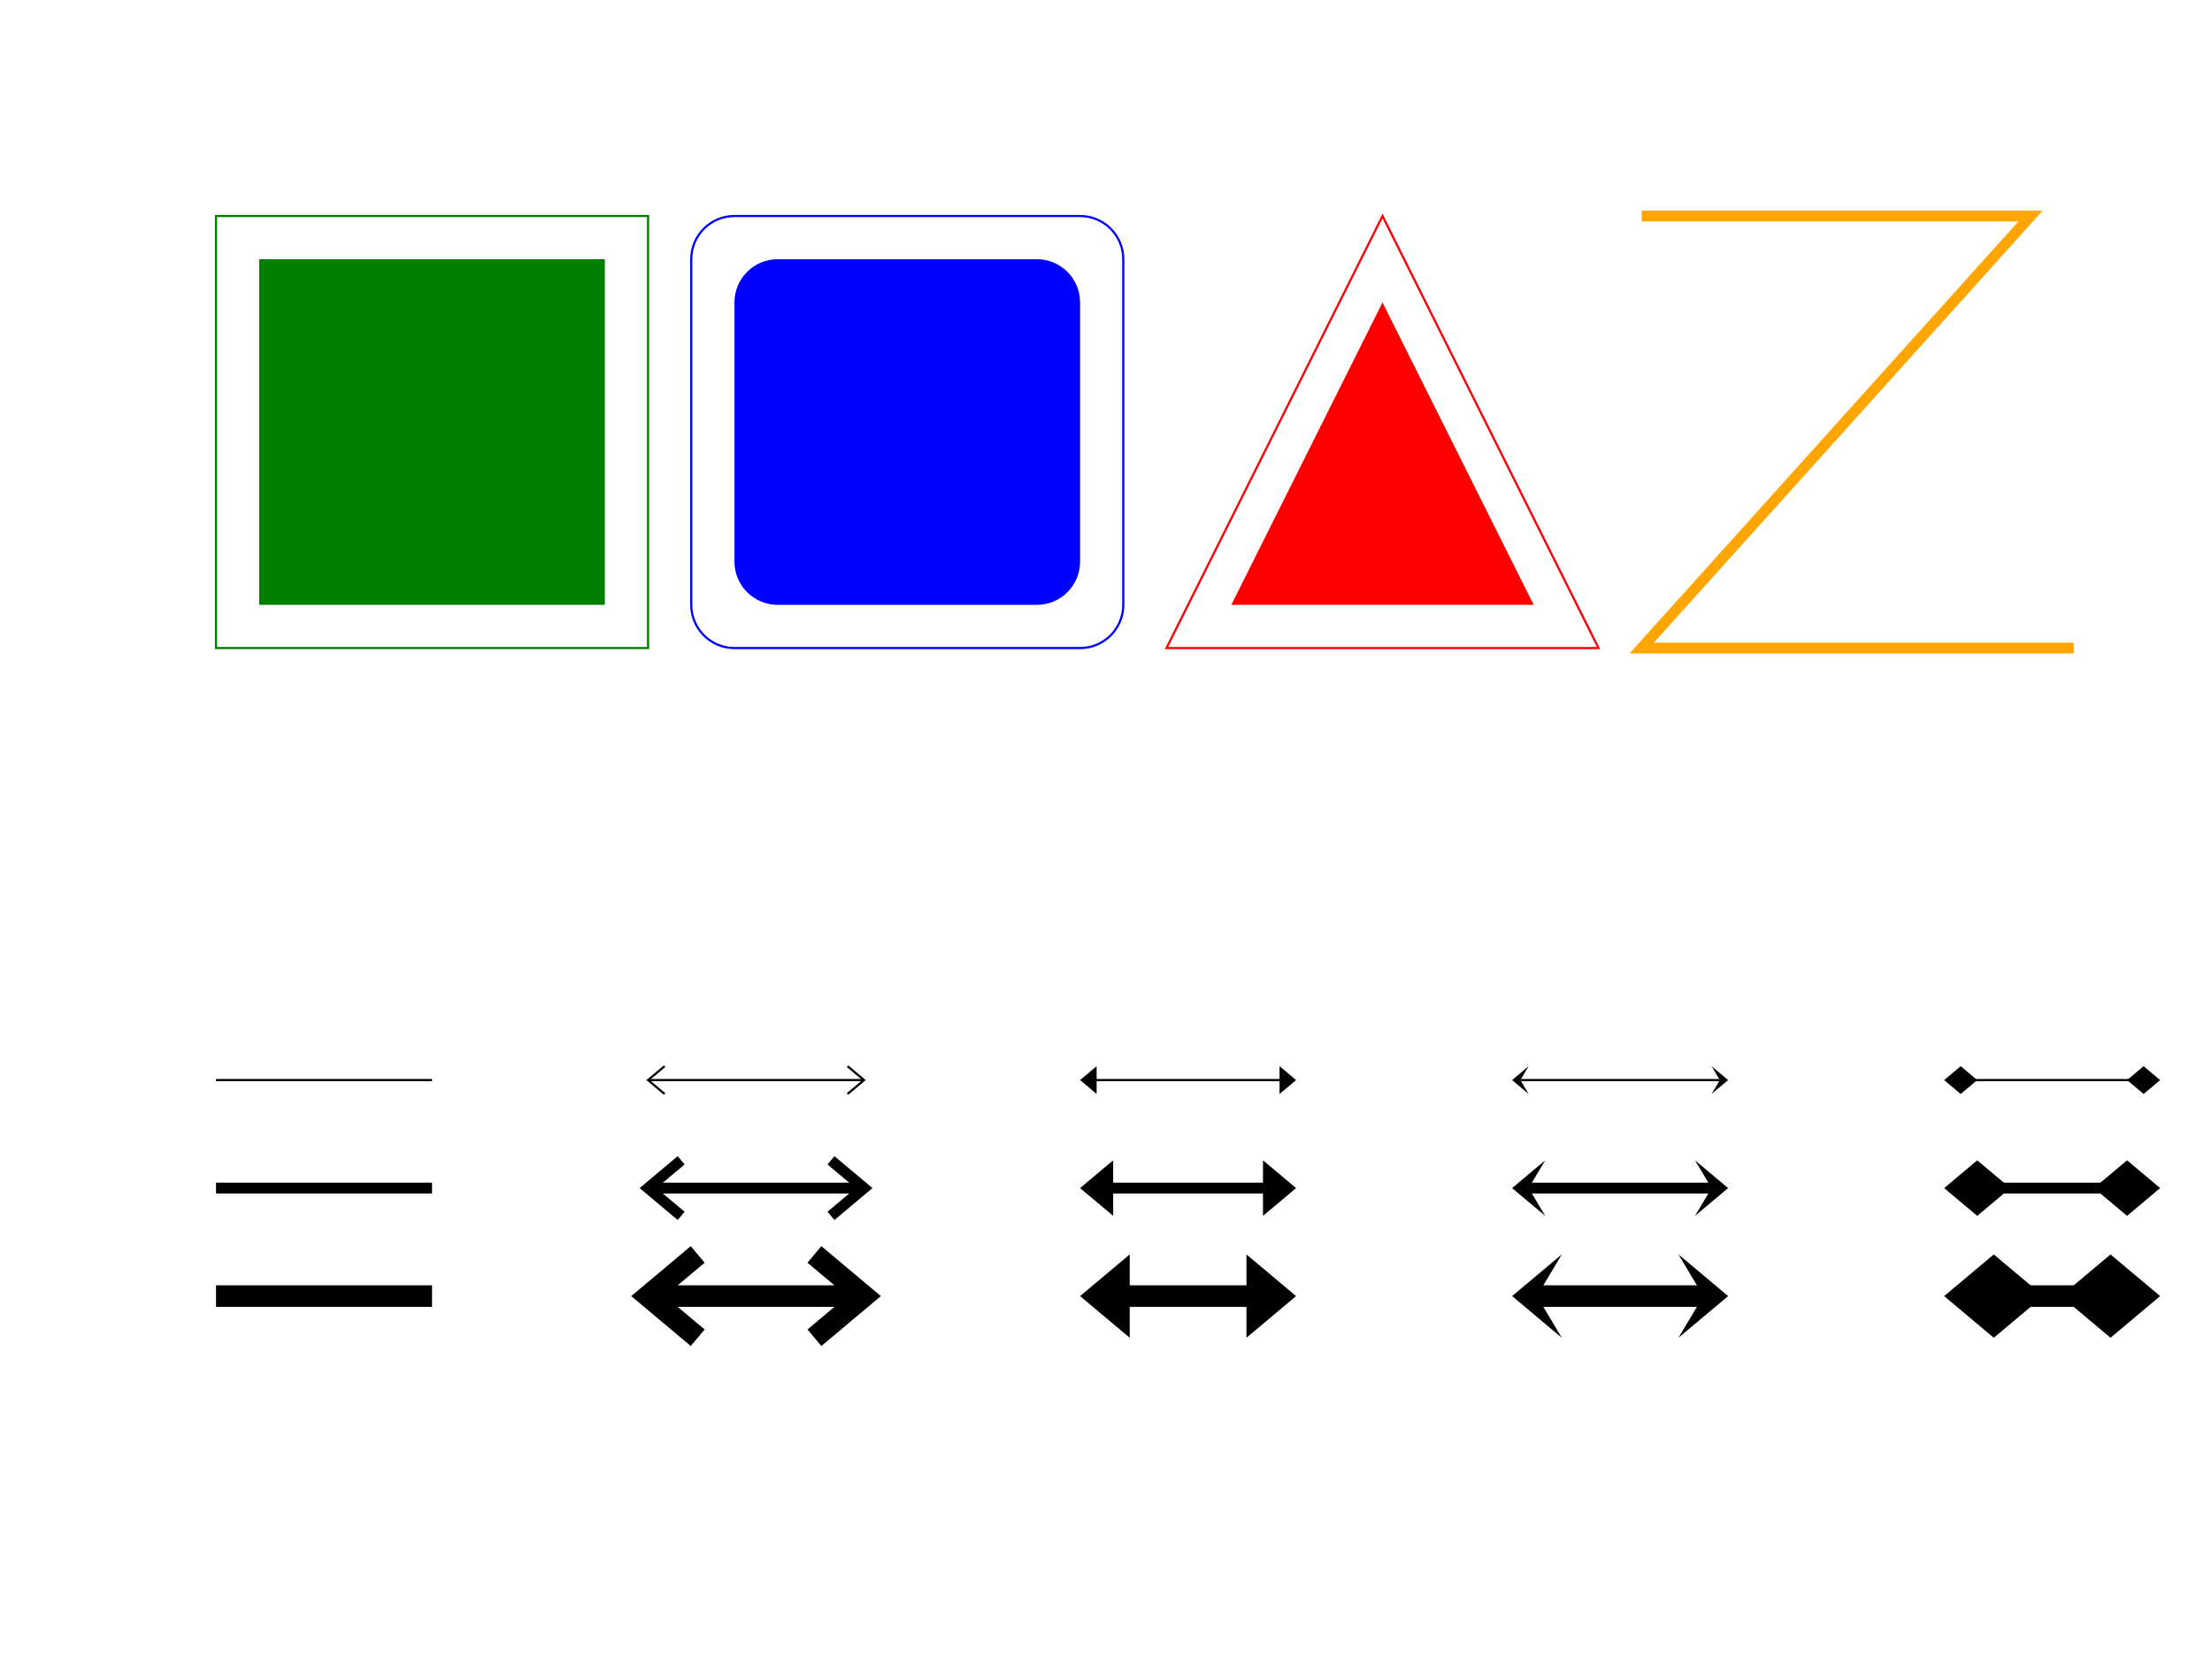
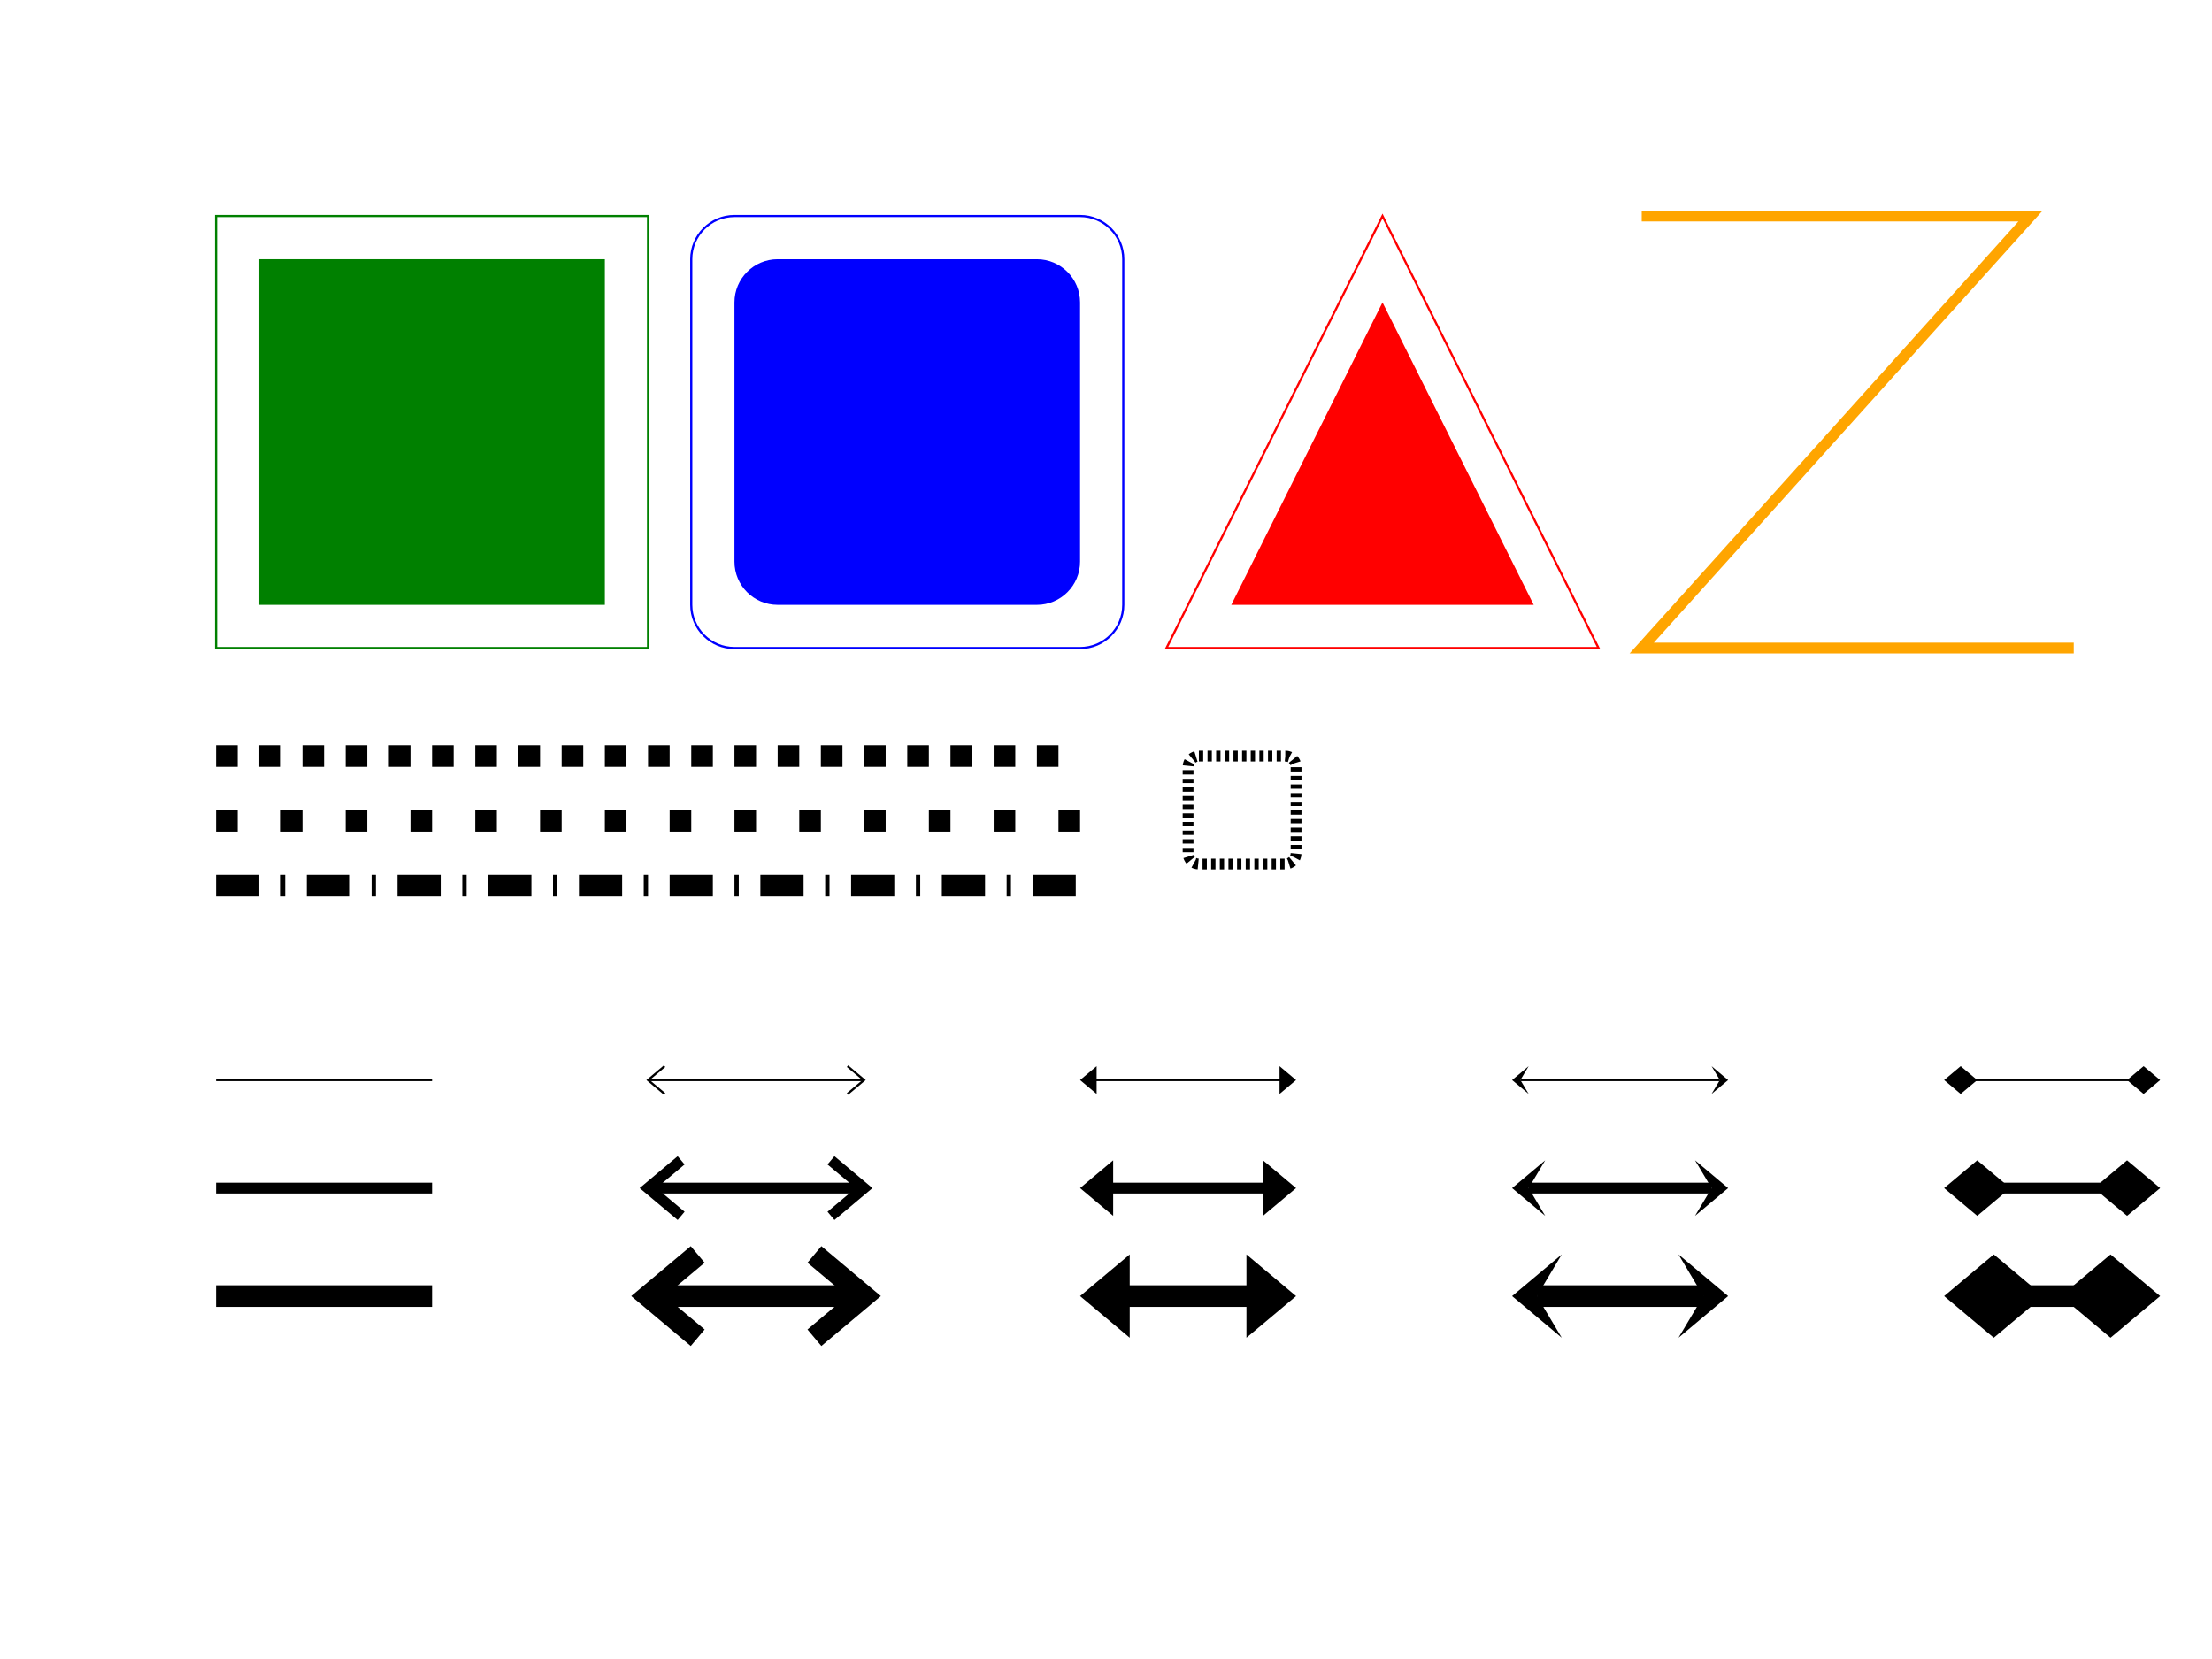
<svg xmlns="http://www.w3.org/2000/svg" width="1024" height="768">
  <rect x="100" y="100" width="200" height="200" style="fill:none;stroke:green;stroke-width:1" />
  <rect x="120" y="120" width="160" height="160" style="fill:green;stroke:none" />
  <rect x="320" y="100" width="200" height="200" rx="20" ry="20" style="fill:none;stroke:blue;stroke-width:1" />
  <rect x="340" y="120" width="160" height="160" rx="20" ry="20" style="fill:blue;stroke:none" />
  <polygon points="540,300 740,300 640,100" style="fill:none;stroke:red;stroke-width:1" />
  <polygon points="570,280 710,280 640,140" style="fill:red;stroke:none" />
  <polyline points="760,100 940,100 760,300 960,300" style="fill:none;stroke:orange;stroke-width:5" />
  <polyline points="100,500 200,500" style="fill:none;stroke:black;stroke-width:1" />
  <polyline points="100,550 200,550" style="fill:none;stroke:black;stroke-width:5" />
  <polyline points="100,600 200,600" style="fill:none;stroke:black;stroke-width:10" />
  <polyline points="300.5,500.0 399.5,500.0" style="fill:none;stroke:black;stroke-width:1" />
  <polyline style="fill:none;stroke:black;stroke-width: 1" points="307.66,506.428 300,500 307.66,493.572" />
  <polyline style="fill:none;stroke:black;stroke-width: 1" points="392.34,493.572 400,500 392.34,506.428" />
  <polyline points="302.5,550.0 397.5,550.0" style="fill:none;stroke:black;stroke-width:5" />
  <polyline style="fill:none;stroke:black;stroke-width: 5" points="315.321,562.856 300,550 315.321,537.144" />
  <polyline style="fill:none;stroke:black;stroke-width: 5" points="384.679,537.144 400,550 384.679,562.856" />
  <polyline points="305.0,600.0 395.0,600.0" style="fill:none;stroke:black;stroke-width:10" />
  <polyline style="fill:none;stroke:black;stroke-width: 10" points="322.981,619.284 300,600 322.981,580.716" />
  <polyline style="fill:none;stroke:black;stroke-width: 10" points="377.019,580.716 400,600 377.019,619.284" />
  <polyline points="503.83,500.0 596.17,500.0" style="fill:none;stroke:black;stroke-width:1" />
  <polygon style="fill:black;stroke:none;" points="507.66,506.428 500,500 507.66,493.572" />
  <polygon style="fill:black;stroke:none;" points="592.34,493.572 600,500 592.34,506.428" />
  <polyline points="507.66,550.0 592.34,550.0" style="fill:none;stroke:black;stroke-width:5" />
  <polygon style="fill:black;stroke:none;" points="515.321,562.856 500,550 515.321,537.144" />
  <polygon style="fill:black;stroke:none;" points="584.679,537.144 600,550 584.679,562.856" />
  <polyline points="511.491,600.0 588.509,600.0" style="fill:none;stroke:black;stroke-width:10" />
  <polygon style="fill:black;stroke:none;" points="522.981,619.284 500,600 522.981,580.716" />
  <polygon style="fill:black;stroke:none;" points="577.019,580.716 600,600 577.019,619.284" />
  <polyline points="703.83,500.0 796.17,500.0" style="fill:none;stroke:black;stroke-width:1" />
  <polygon style="fill:black;stroke:none;" points="707.66,506.428 700,500 707.66,493.572 703.83,500.0" />
  <polygon style="fill:black;stroke:none;" points="792.34,493.572 800,500 792.34,506.428 796.17,500.0" />
  <polyline points="707.66,550.0 792.34,550.0" style="fill:none;stroke:black;stroke-width:5" />
  <polygon style="fill:black;stroke:none;" points="715.321,562.856 700,550 715.321,537.144 707.66,550.0" />
  <polygon style="fill:black;stroke:none;" points="784.679,537.144 800,550 784.679,562.856 792.34,550.0" />
  <polyline points="711.491,600.0 788.509,600.0" style="fill:none;stroke:black;stroke-width:10" />
  <polygon style="fill:black;stroke:none;" points="722.981,619.284 700,600 722.981,580.716 711.491,600.0" />
  <polygon style="fill:black;stroke:none;" points="777.019,580.716 800,600 777.019,619.284 788.509,600.0" />
  <polyline points="903.83,500.0 996.17,500.0" style="fill:none;stroke:black;stroke-width:1" />
  <polygon style="fill:black;stroke:none;" points="907.66,506.428 900,500 907.66,493.572 915.321,500.0" />
  <polygon style="fill:black;stroke:none;" points="992.34,493.572 1000,500 992.34,506.428 984.679,500.0" />
  <polyline points="907.66,550.0 992.34,550.0" style="fill:none;stroke:black;stroke-width:5" />
  <polygon style="fill:black;stroke:none;" points="915.321,562.856 900,550 915.321,537.144 930.642,550.0" />
  <polygon style="fill:black;stroke:none;" points="984.679,537.144 1000,550 984.679,562.856 969.358,550.0" />
  <polyline points="911.491,600.0 988.509,600.0" style="fill:none;stroke:black;stroke-width:10" />
  <polygon style="fill:black;stroke:none;" points="922.981,619.284 900,600 922.981,580.716 945.963,600.0" />
  <polygon style="fill:black;stroke:none;" points="977.019,580.716 1000,600 977.019,619.284 954.037,600.0" />
+   <polyline points="100,350 500,350" style="fill:none;stroke:black;stroke-width:10;stroke-dasharray:10" />
+   <polyline points="100,380 500,380" style="fill:none;stroke:black;stroke-width:10;stroke-dasharray:10 20" />
+   <polyline points="100,410 500,410" style="fill:none;stroke:black;stroke-width:10;stroke-dasharray:20 10 2 10" />
+   <rect x="550" y="350" width="50" height="50" rx="5" ry="5" style="fill:none;stroke:black;stroke-width:5;stroke-dasharray:2" />
</svg>
